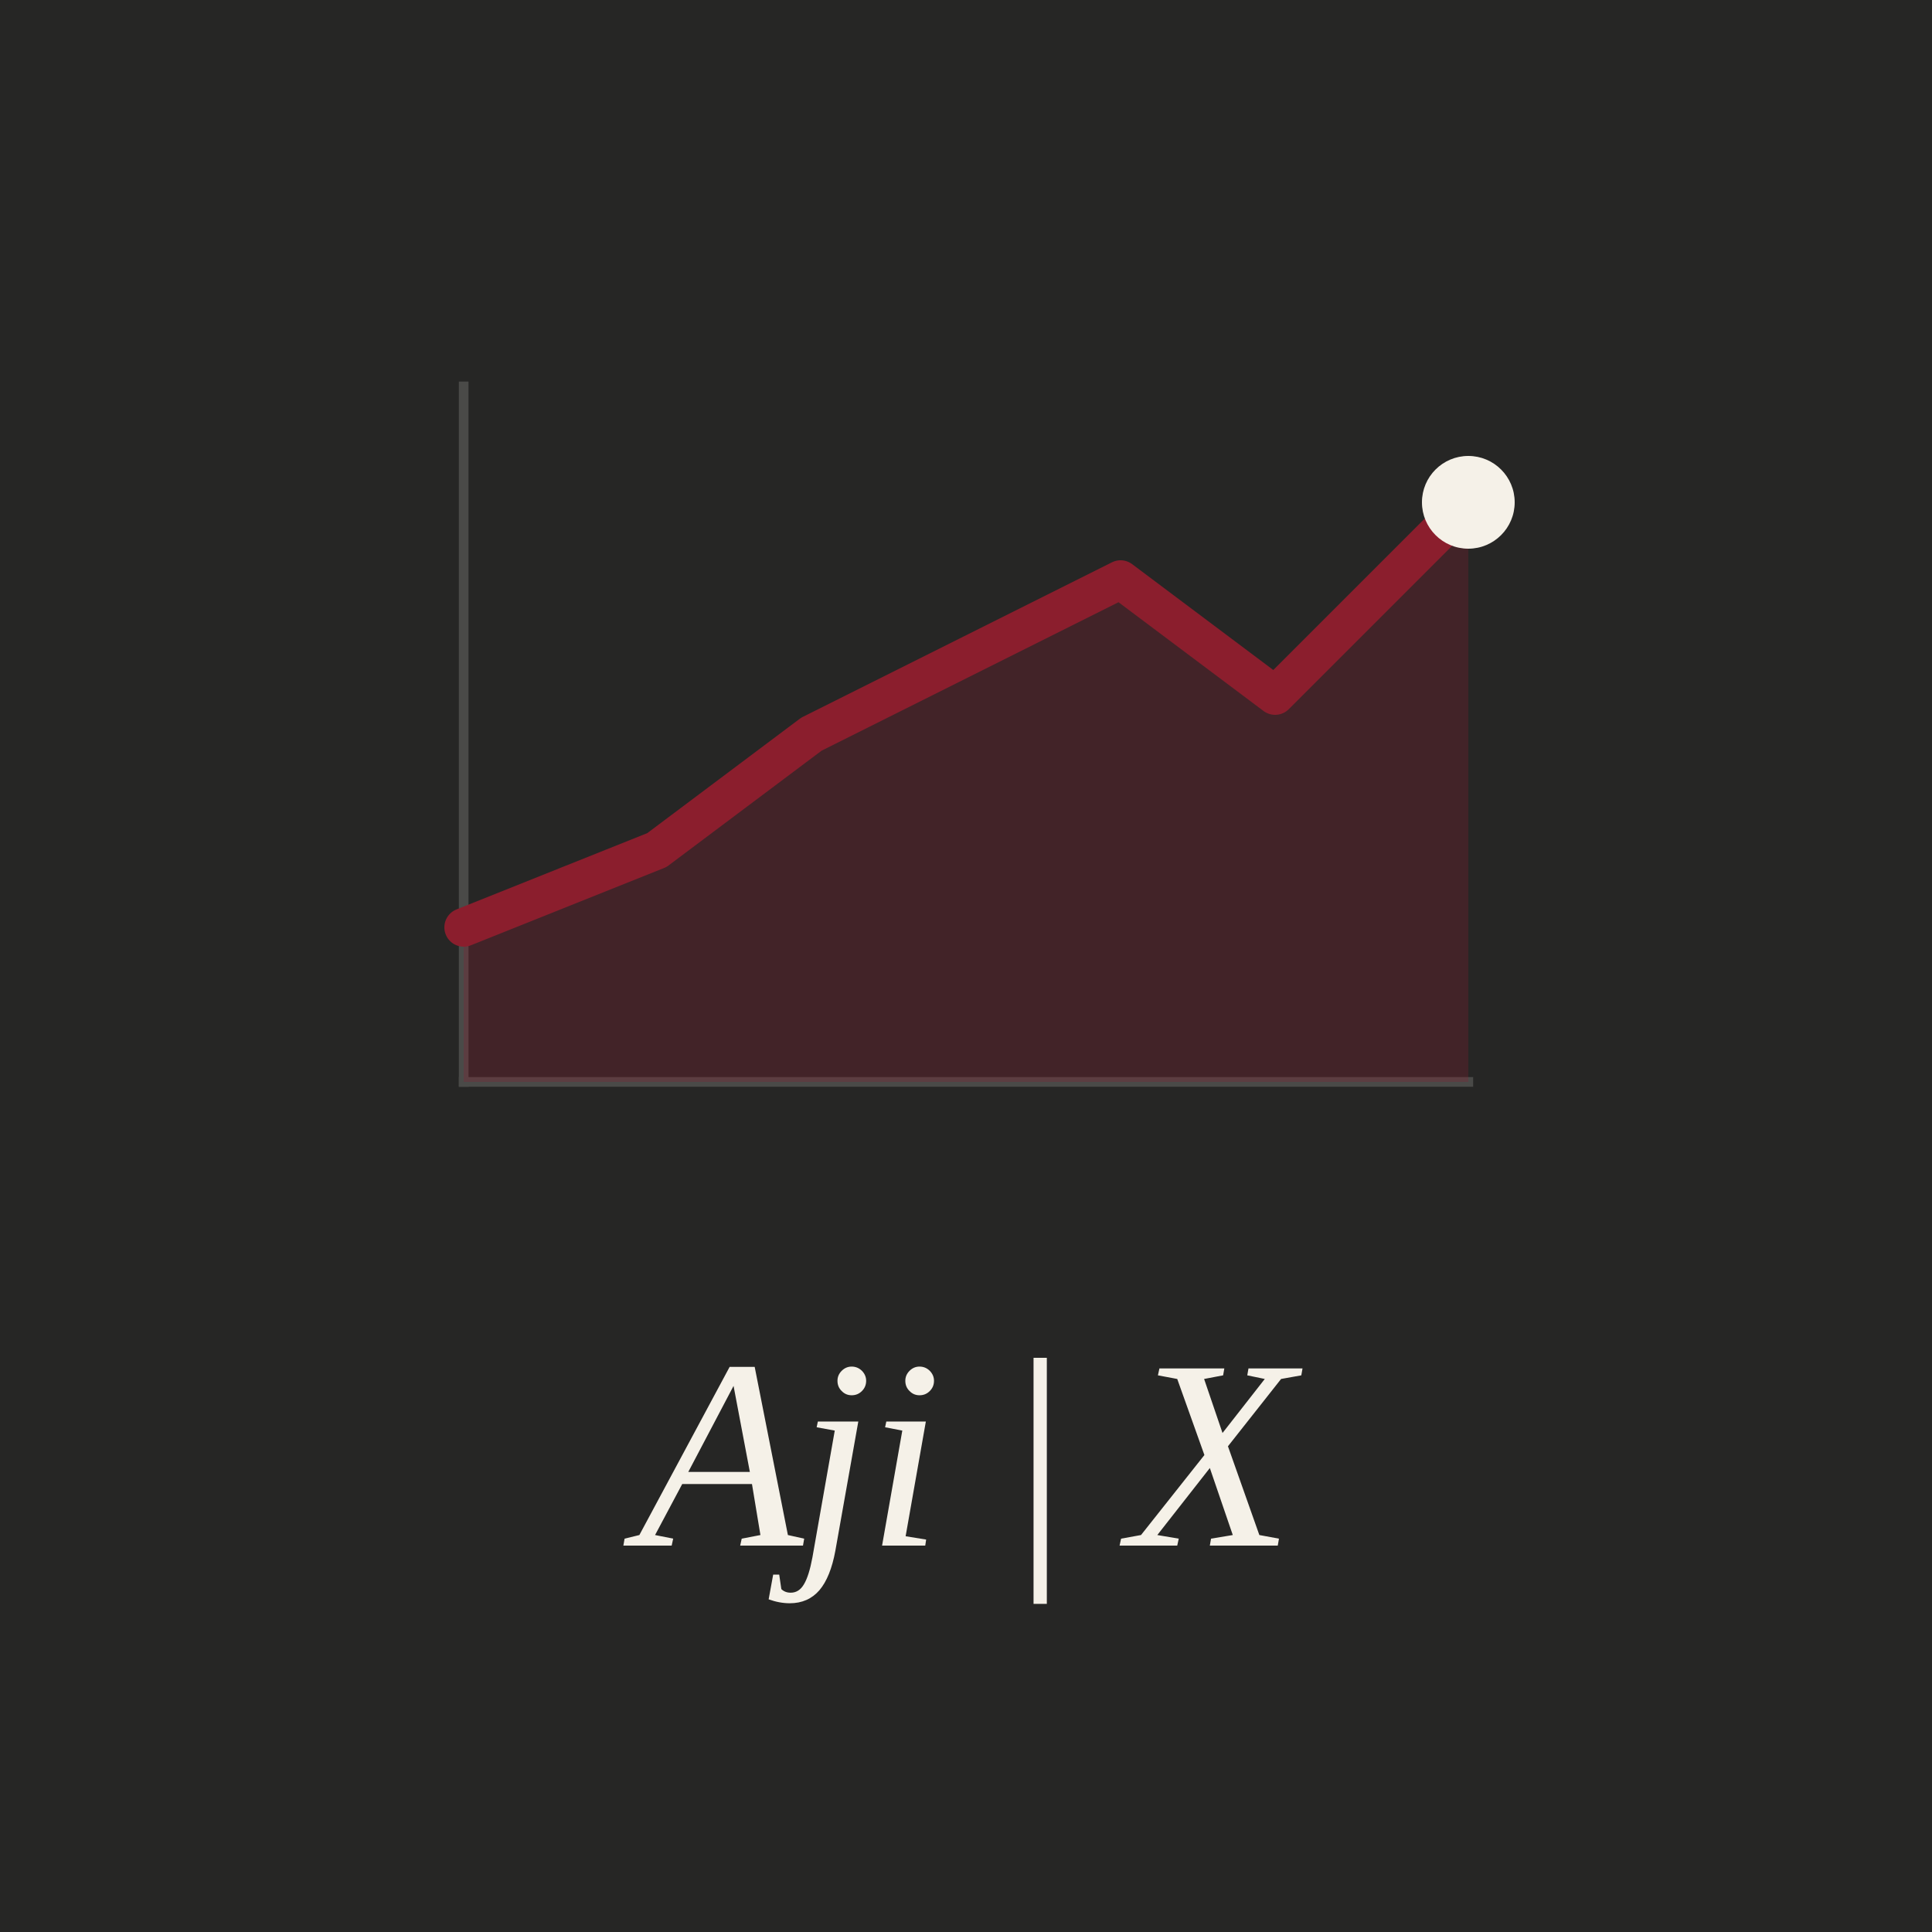
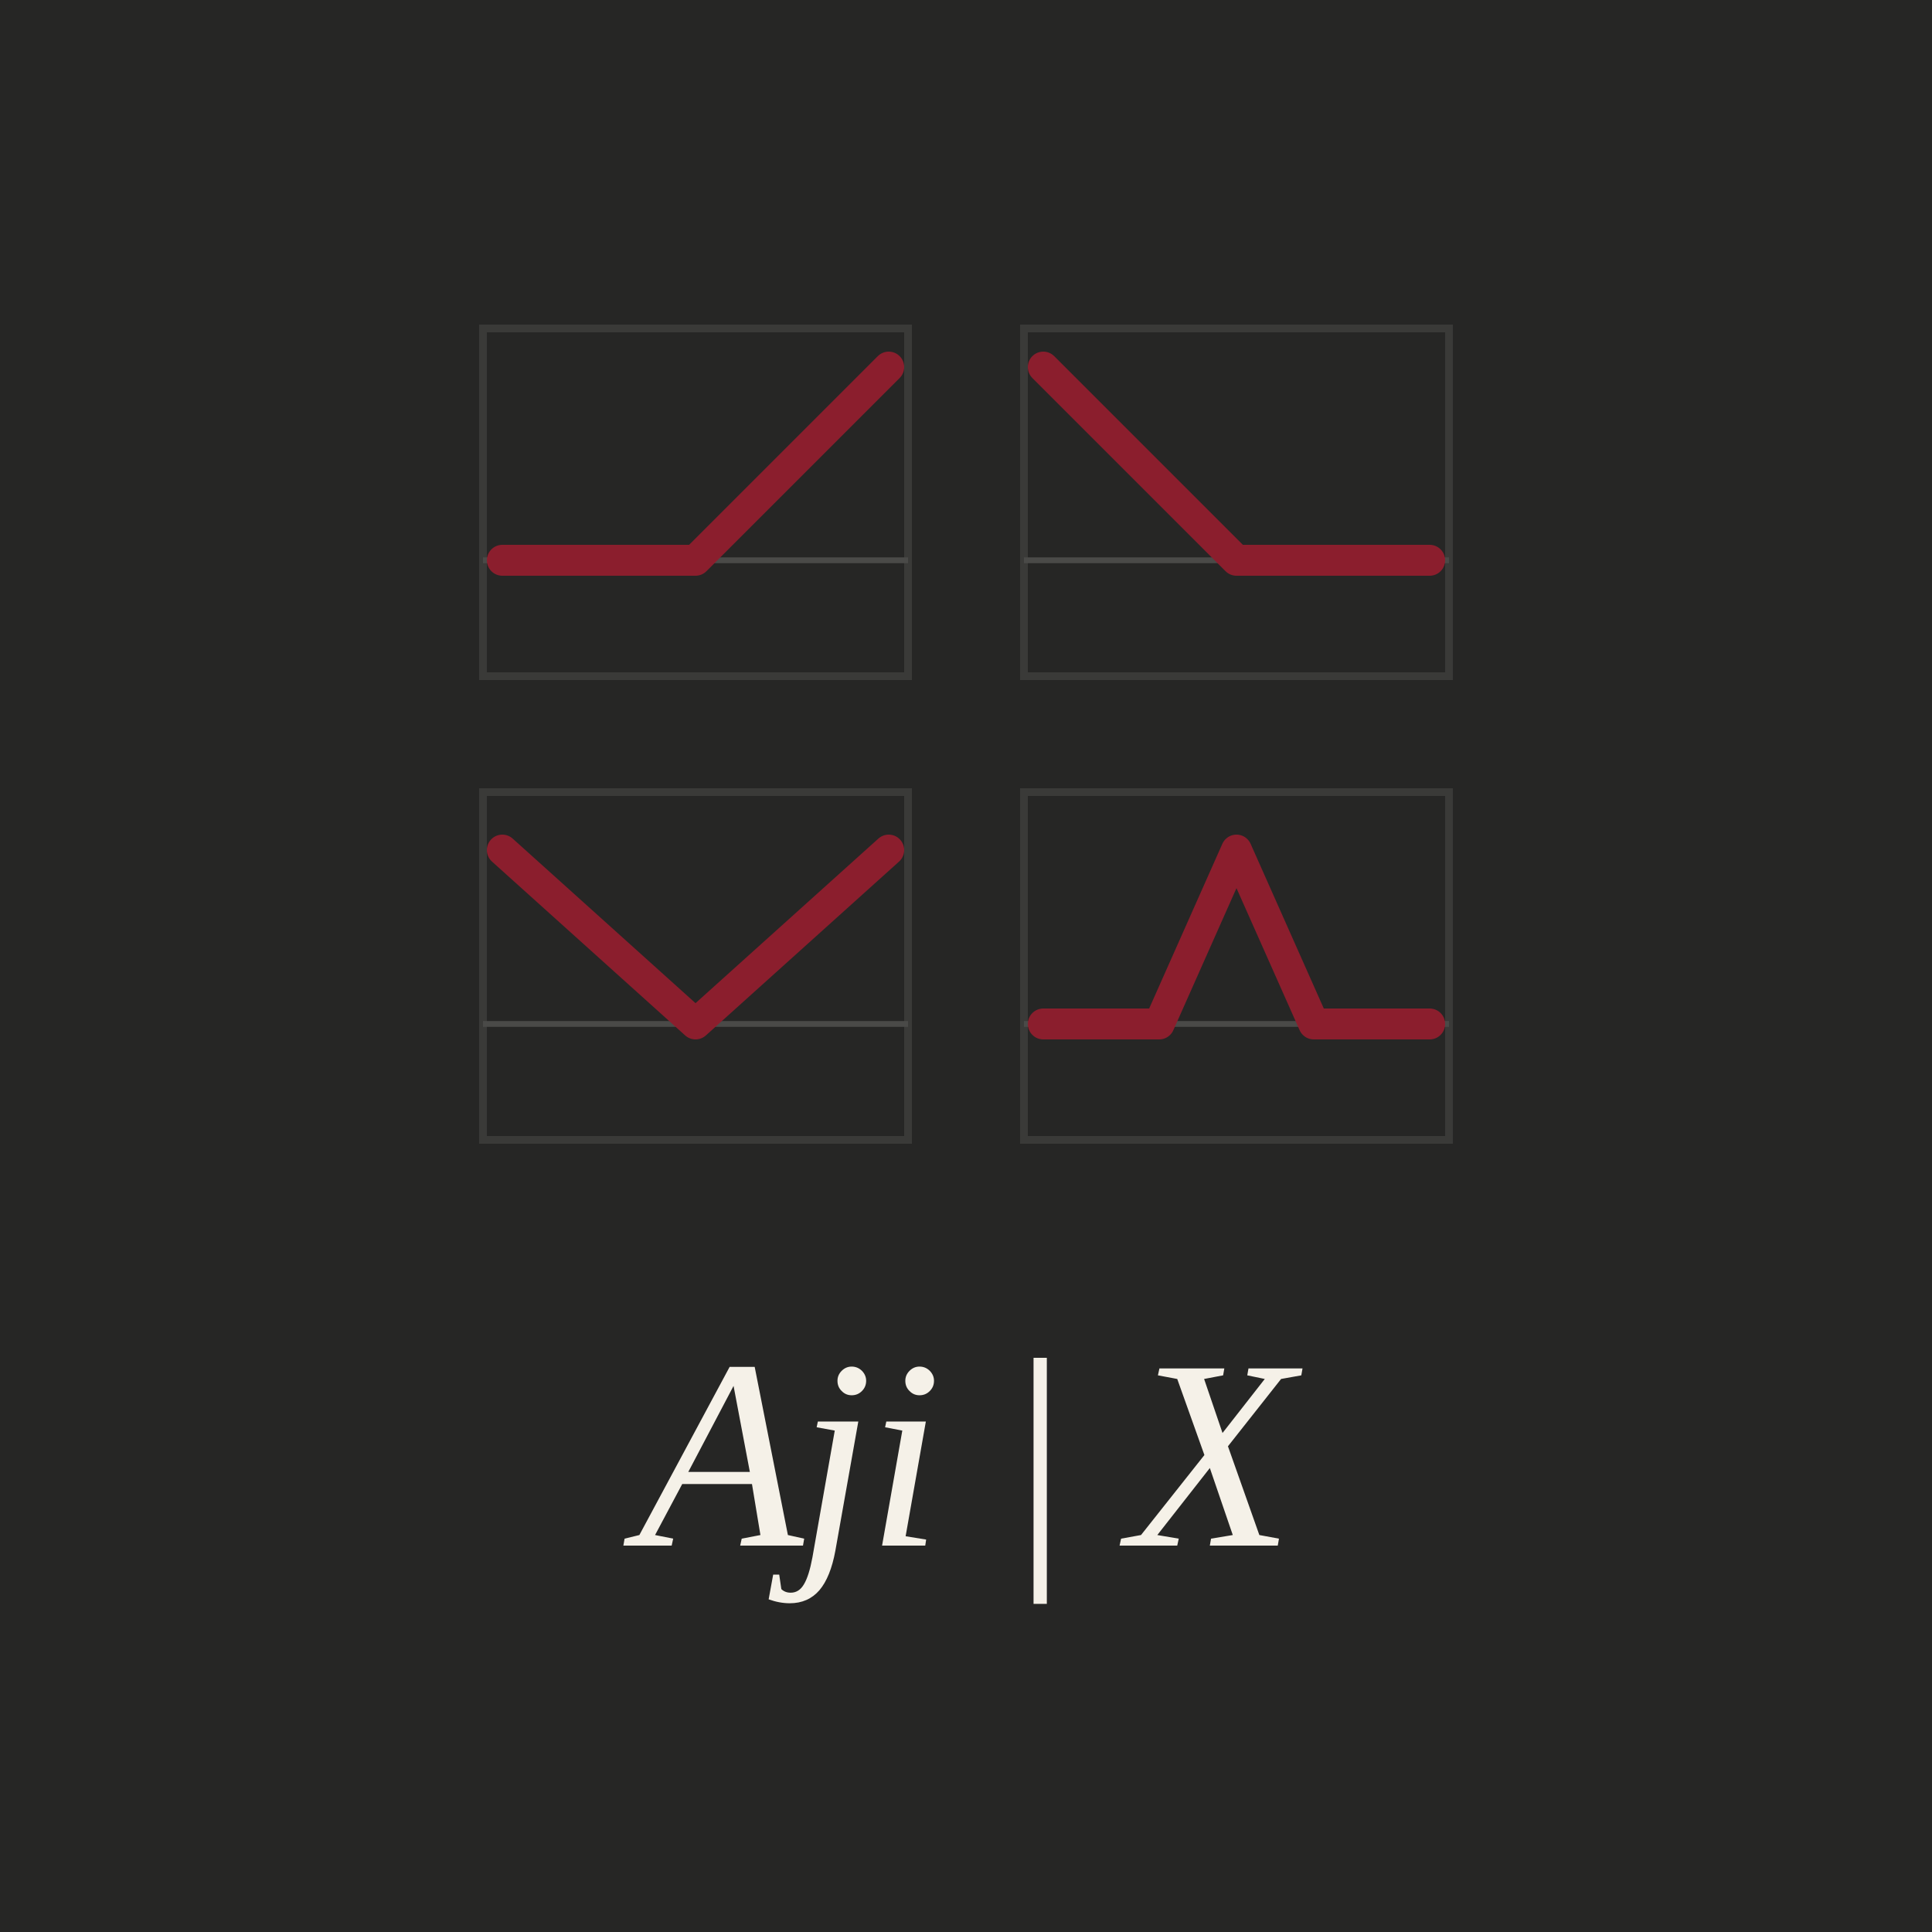
<svg xmlns="http://www.w3.org/2000/svg" viewBox="0 0 100 100" preserveAspectRatio="xMidYMid slice">
  <rect width="100" height="100" fill="#262625" />
-   <g transform="translate(50 40)">
-     <g stroke="#4a4a48" stroke-width="0.5" stroke-linecap="square">
-       <line x1="-26" y1="16" x2="26" y2="16" />
-       <line x1="-26" y1="-20" x2="-26" y2="16" />
+   <g transform="translate(50 38)">
+     <g transform="translate(-14 -12)">
+       <rect x="-11" y="-9" width="22" height="18" fill="none" stroke="#3a3a38" stroke-width="0.4" />
+       <line x1="-11" y1="3" x2="11" y2="3" stroke="#4a4a48" stroke-width="0.3" />
+       <path d="M -10 3 L 0 3 L 10 -7" fill="none" stroke="#8B1E2D" stroke-width="1.6" stroke-linecap="round" stroke-linejoin="round" />
    </g>
-     <path d="M -26 8 L -16 4 L -8 -2 L 0 -6 L 8 -10 L 16 -4 L 26 -14 L 26 16 L -26 16 Z" fill="#8B1E2D" opacity="0.28" />
-     <path d="M -26 8 L -16 4 L -8 -2 L 0 -6 L 8 -10 L 16 -4 L 26 -14" fill="none" stroke="#8B1E2D" stroke-width="2" stroke-linejoin="round" stroke-linecap="round" />
-     <circle cx="26" cy="-14" r="2.4" fill="#f5f1e8" />
+     <g transform="translate(14 -12)">
+       <rect x="-11" y="-9" width="22" height="18" fill="none" stroke="#3a3a38" stroke-width="0.4" />
+       <line x1="-11" y1="3" x2="11" y2="3" stroke="#4a4a48" stroke-width="0.3" />
+       <path d="M -10 -7 L 0 3 L 10 3" fill="none" stroke="#8B1E2D" stroke-width="1.6" stroke-linecap="round" stroke-linejoin="round" />
+     </g>
+     <g transform="translate(-14 12)">
+       <rect x="-11" y="-9" width="22" height="18" fill="none" stroke="#3a3a38" stroke-width="0.4" />
+       <line x1="-11" y1="3" x2="11" y2="3" stroke="#4a4a48" stroke-width="0.3" />
+       <path d="M -10 -6 L 0 3 L 10 -6" fill="none" stroke="#8B1E2D" stroke-width="1.6" stroke-linecap="round" stroke-linejoin="round" />
+     </g>
+     <g transform="translate(14 12)">
+       <rect x="-11" y="-9" width="22" height="18" fill="none" stroke="#3a3a38" stroke-width="0.4" />
+       <line x1="-11" y1="3" x2="11" y2="3" stroke="#4a4a48" stroke-width="0.3" />
+       <path d="M -10 3 L -4 3 L 0 -6 L 4 3 L 10 3" fill="none" stroke="#8B1E2D" stroke-width="1.6" stroke-linecap="round" stroke-linejoin="round" />
+     </g>
  </g>
  <text x="50" y="80" font-family="Fraunces, Georgia, 'Times New Roman', serif" font-size="14" font-style="italic" font-weight="500" fill="#f5f1e8" text-anchor="middle" letter-spacing="-0.3">Aji | X</text>
</svg>
